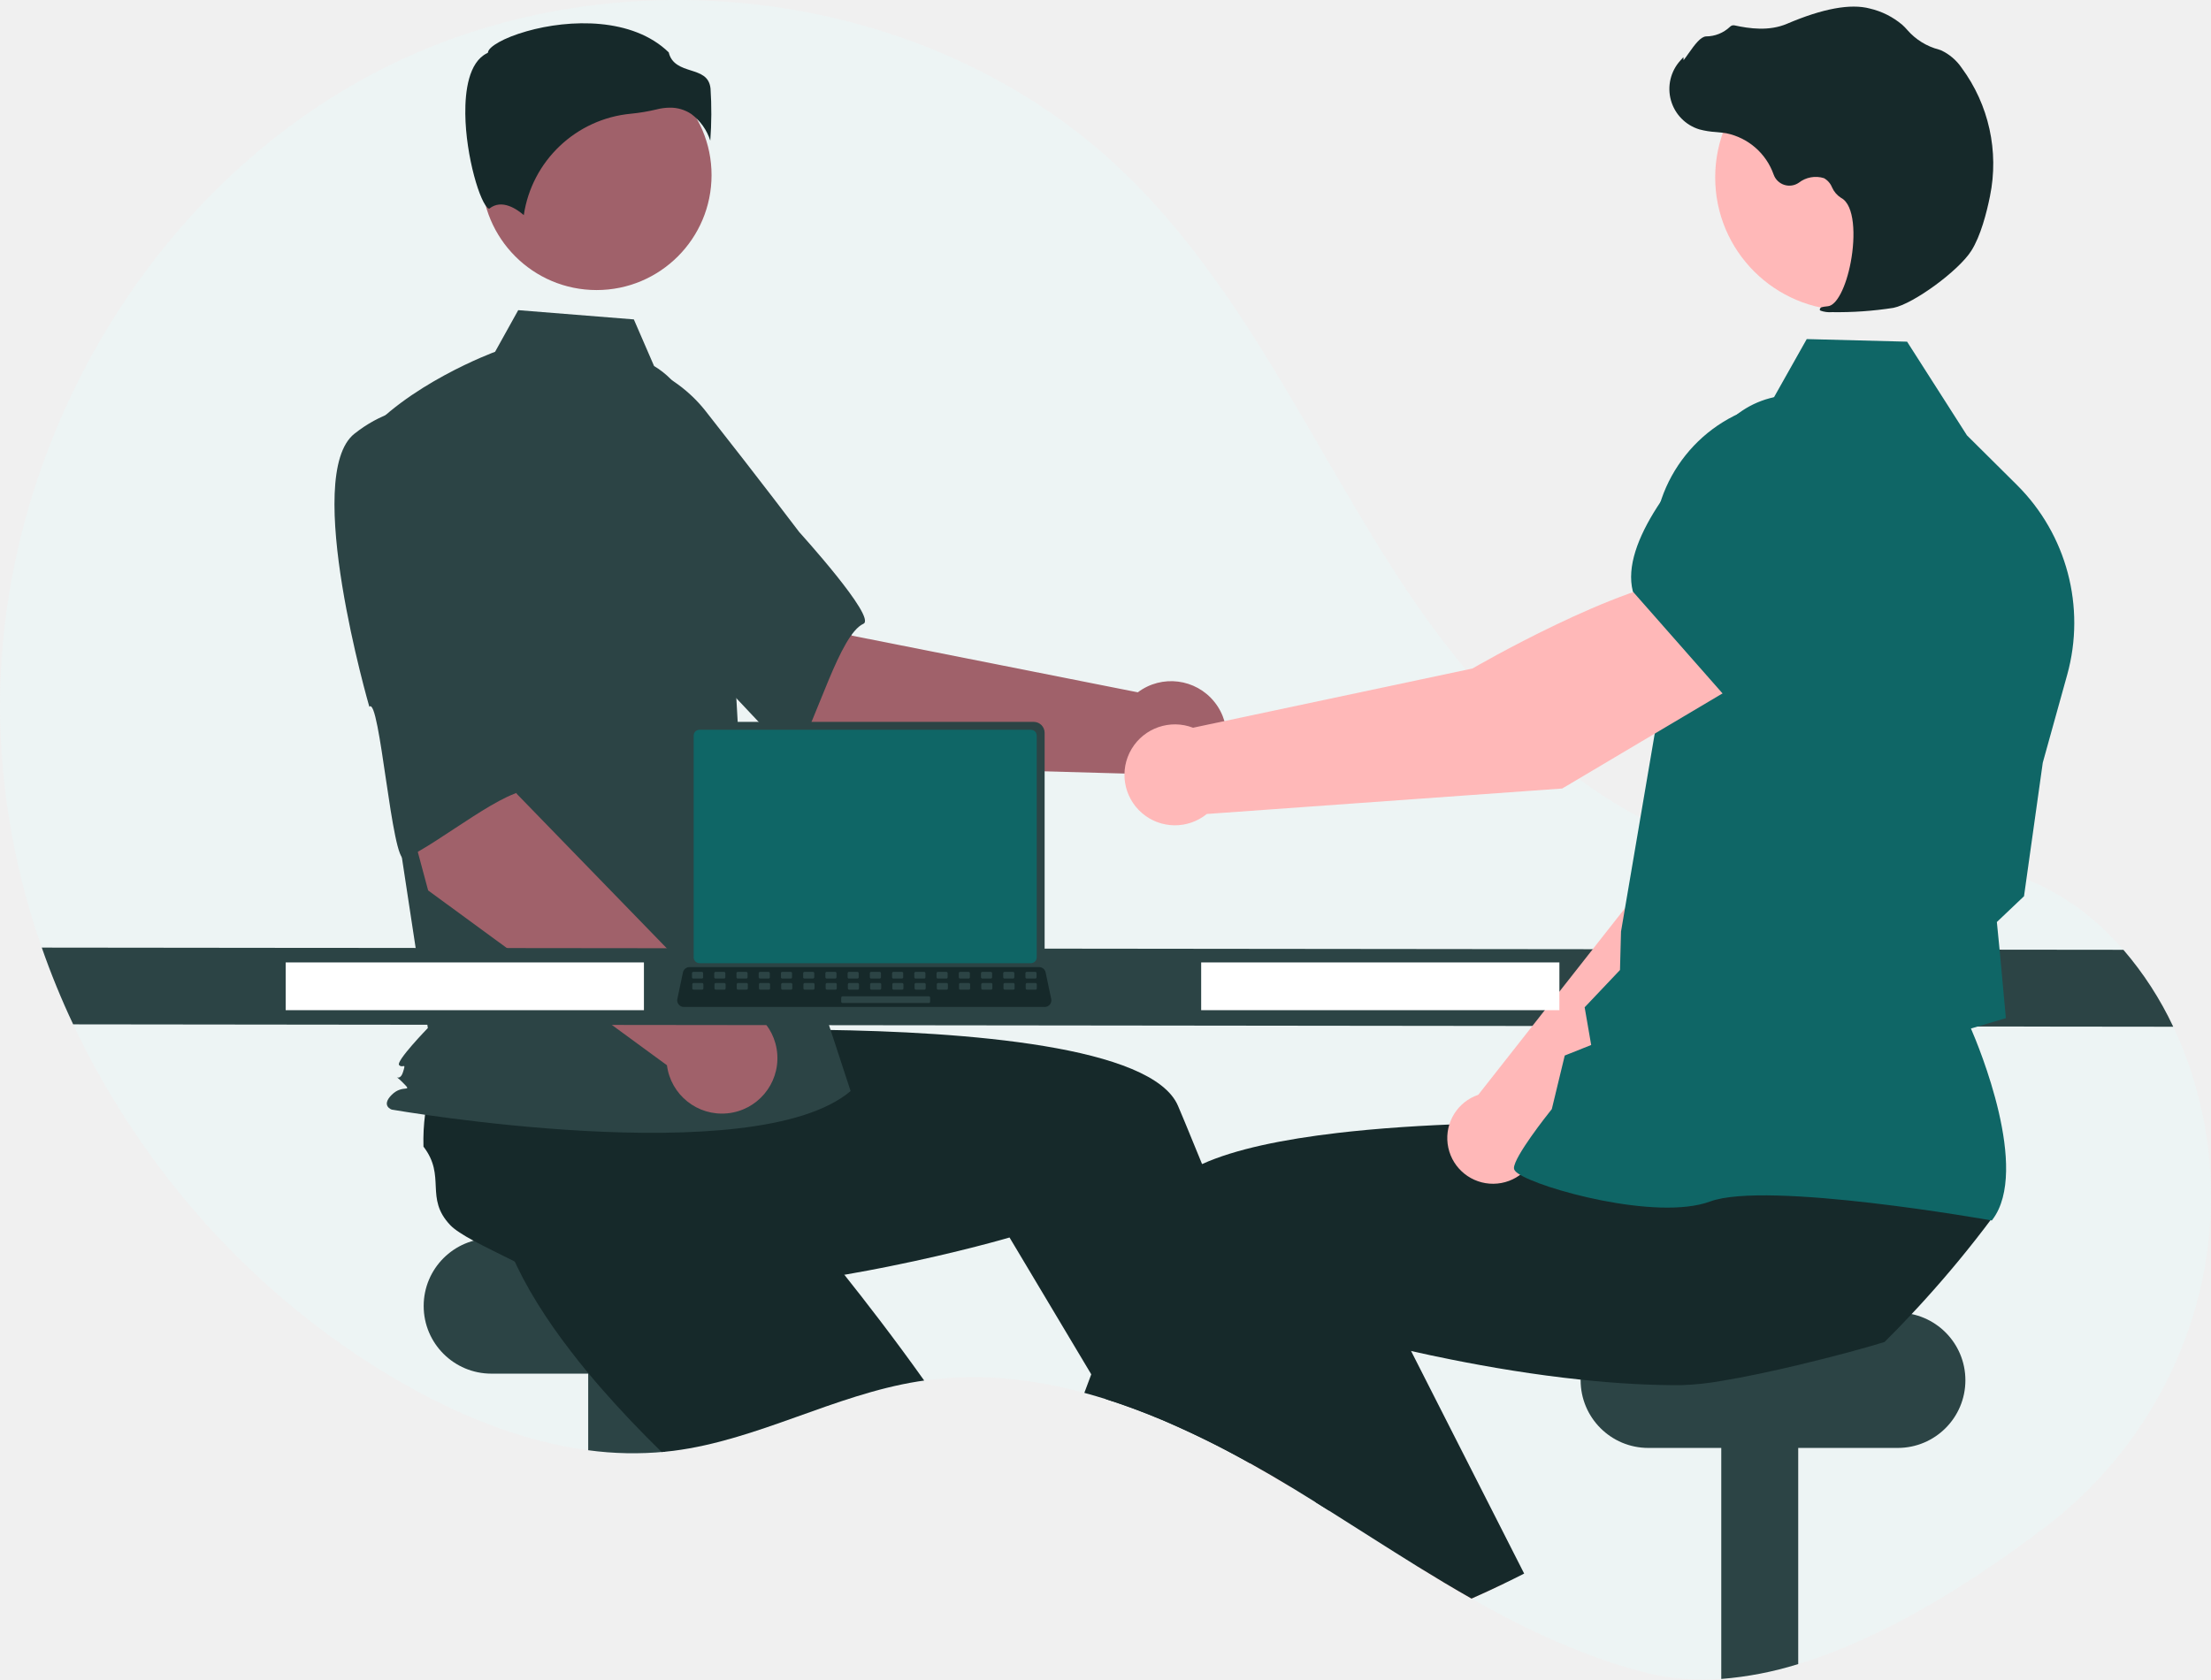
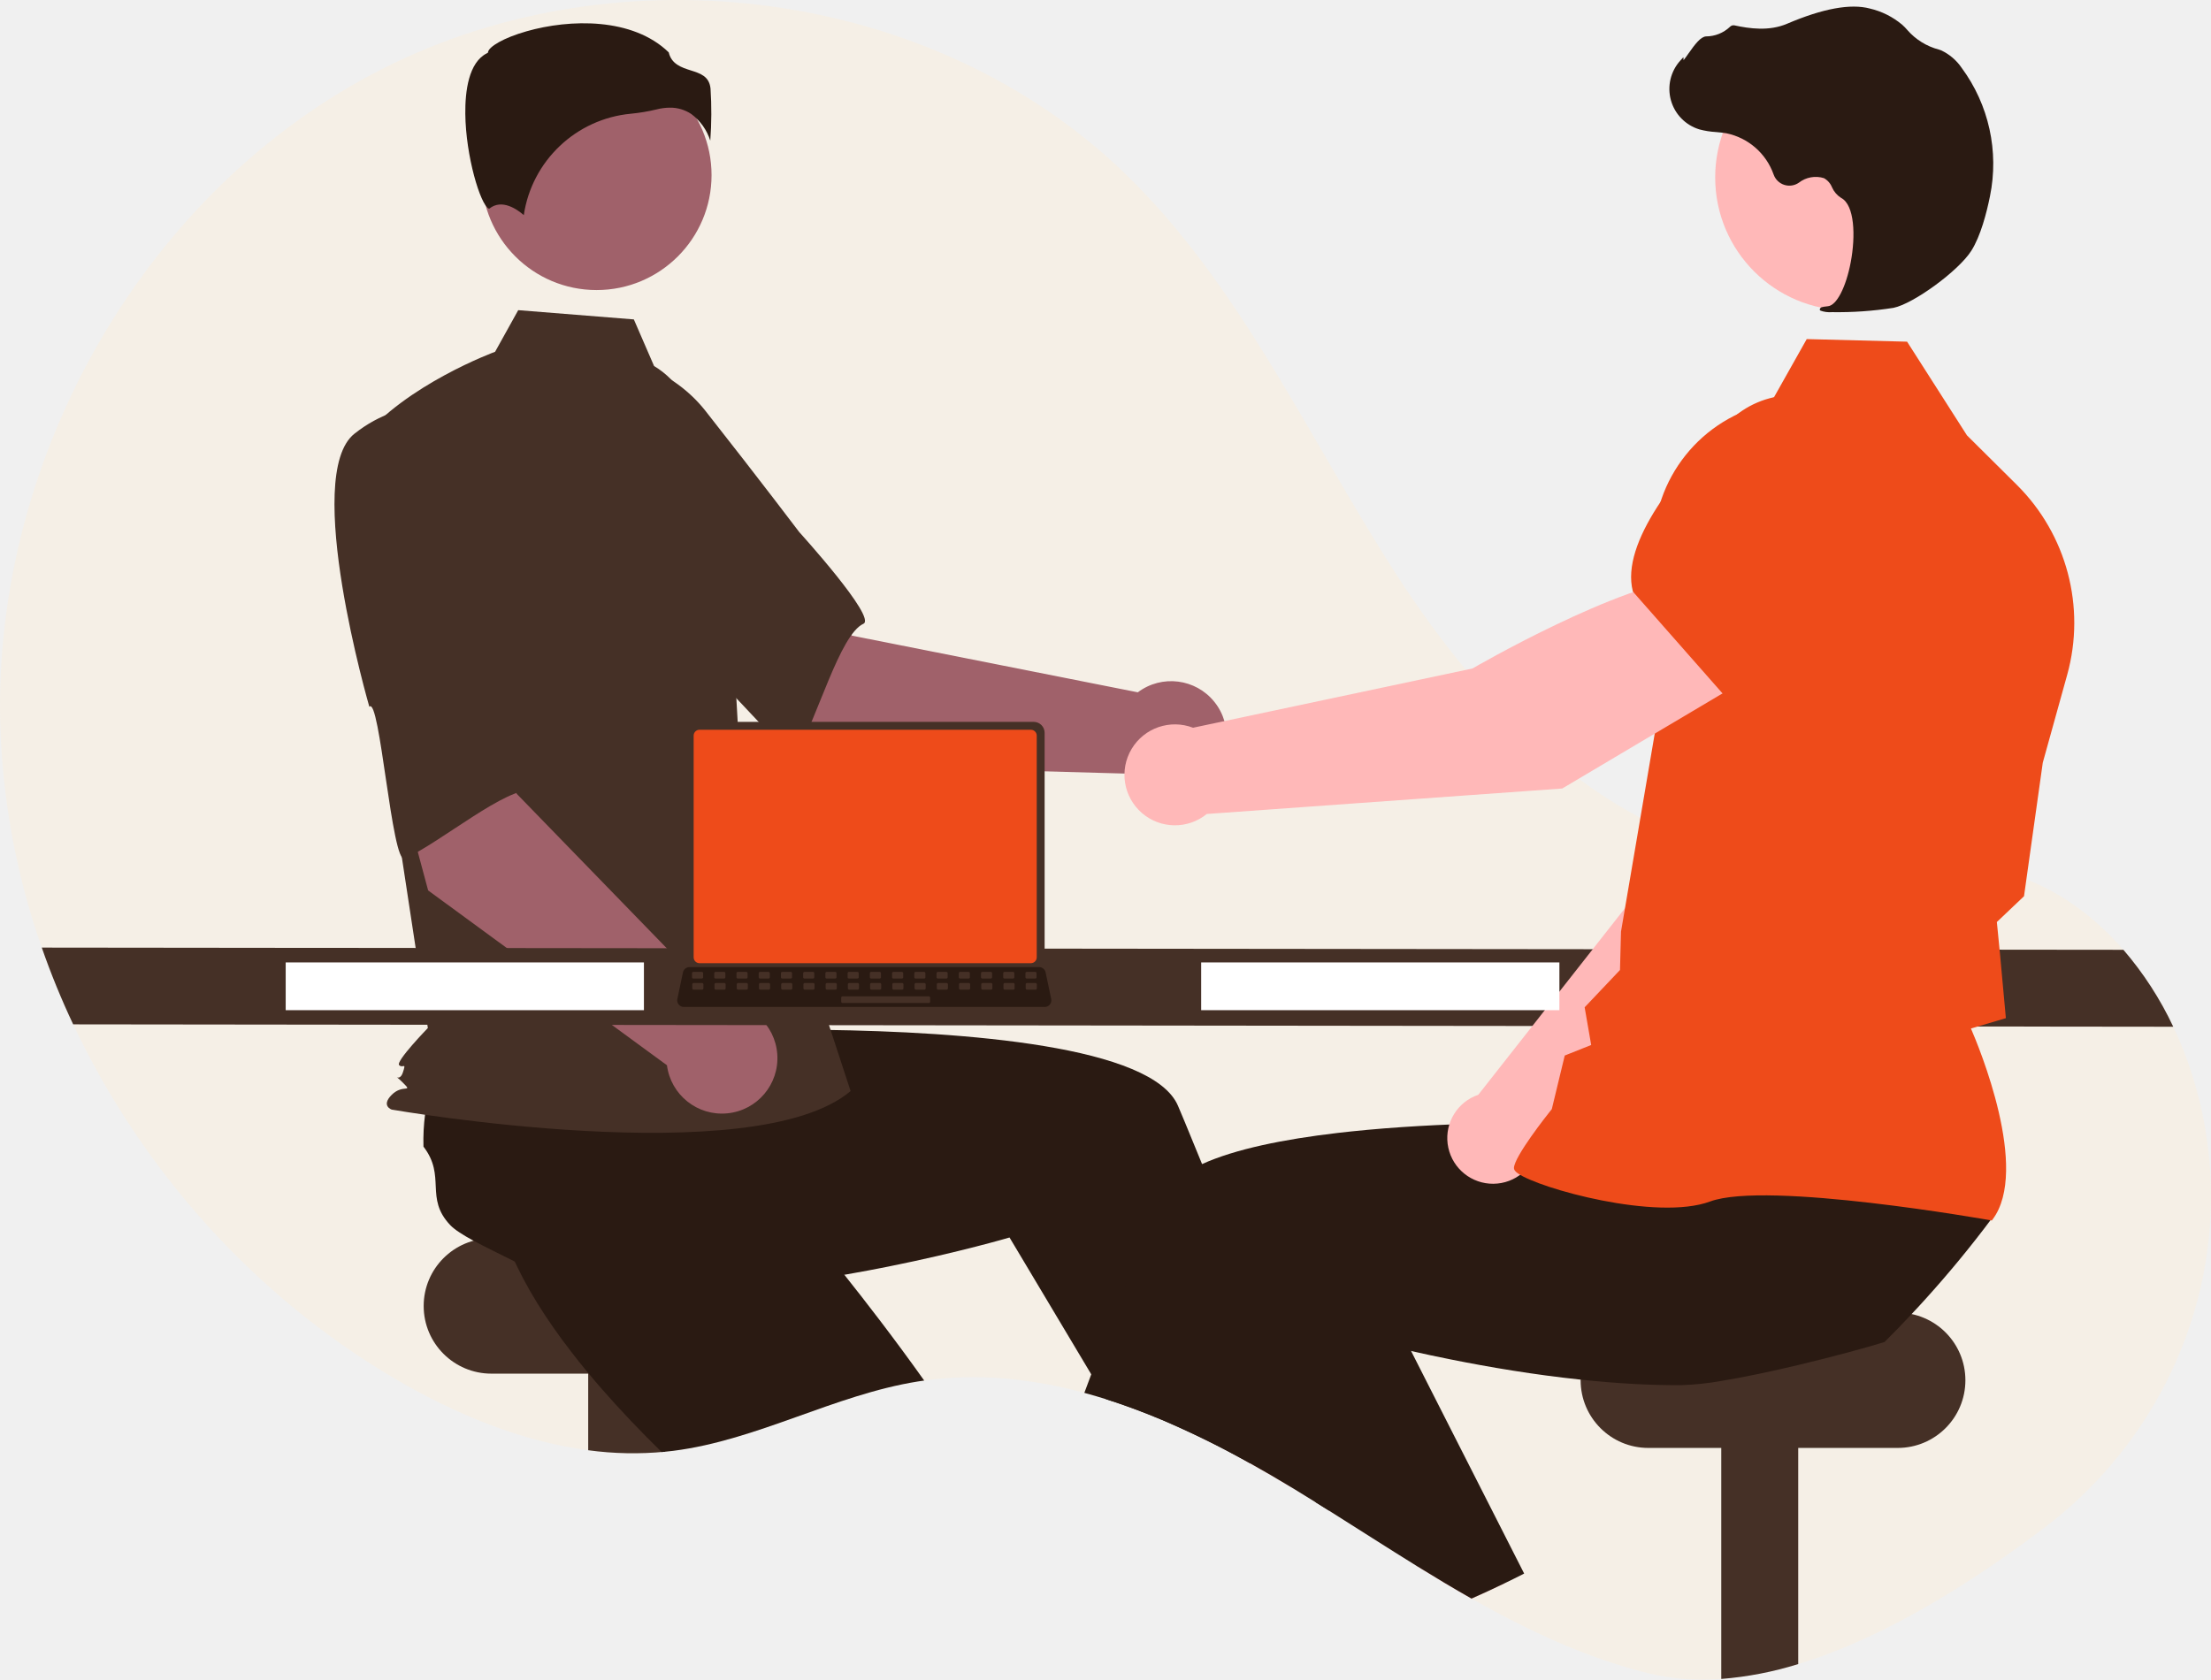
<svg xmlns="http://www.w3.org/2000/svg" id="b88c6bac-a909-4a59-ae90-142f9fc59a3a" data-name="Layer 1" width="833.222" height="633.11" viewBox="0 0 833.222 633.11">
-   <path d="M954.314,708.907c-27.3,20.79-60.56,41.85-93.26,51.78a132.151,132.151,0,0,1-29,5.61,87.682,87.682,0,0,1-27.45-2.13c-23.6-5.87-45.49-16.15-66.67-28.16-6.92-3.93-13.76-8.04-20.56-12.24-11.1-6.86-22.09-13.96-33.11-20.89-1.65-1.05-3.29-2.08-4.94-3.1h-.01q-3.99-2.505-8-4.94c-.47-.29-.94-.57-1.42-.86q-7.575-4.59-15.41-8.97c-.64-.35-1.28-.71-1.92-1.06a337.758,337.758,0,0,0-31.12-15.23c-6.98-2.94-14.05-5.59-21.19-7.85h-.01c-2.73-.86-5.47-1.67-8.22-2.41a172.032,172.032,0,0,0-25.14-4.92,137.461,137.461,0,0,0-35.21.28c-.79.11-1.57.22-2.36.35-31.6,5.06-60.44,22.12-92.18,26.14-1.03.13-2.05.25-3.08.34-.44.04-.88.09-1.32.12a126.185,126.185,0,0,1-27.68-.68c-25.63-3.38-50.59-13.87-73.06-27.09-52.53-30.91-95.13-78.42-121.03-133.44a297.454,297.454,0,0,1-11.83-28.93,278.47,278.47,0,0,1-15.67-84.85c-2.43-100.36,54.6-201.05,144.14-246.44,89.55-45.39,207.35-30.38,279.57,39.35,43.81,42.3,69.16,99.62,102.13,150.83,32.97,51.2,79.83,100.11,140.27,107.57,30.79,3.8,63.01-3.55,92.52,6.01,16.34,5.3,30.28,15.44,41.51,28.36a127.185,127.185,0,0,1,18.78,29,141.927,141.927,0,0,1,8.73,23.54c.41,1.49.79,2.98,1.16,4.47C1026.974,608.507,1003.484,671.447,954.314,708.907Z" transform="translate(-183.3889 -133.445)" fill="#EDF4F4" />
-   <rect x="159.665" y="466.772" width="145" height="51" rx="25.5" fill="#2C4445" />
-   <path d="M434.054,638.217v42.43a125.553,125.553,0,0,1-29-.56v-41.87Z" transform="translate(-183.3889 -133.445)" fill="#2C4445" />
-   <path d="M531.674,653.817c-.79.11-1.57.22-2.36.35-31.6,5.06-60.44,22.12-92.18,26.14-1.03.13-2.05.25-3.08.34-.44.04-.88.09-1.32.12-7.75-7.59-15.5-15.67-22.78-24.04-3.95-4.53-7.77-9.15-11.36-13.83-9.32-12.08-17.22-24.5-22.44-36.7.53-5.85-3.11-19.38-4.85-29.74l-.01-.01c-.74-4.35-1.14-8.13-.77-10.56,2.12-14.02,13.57-12.41,17.09-26.15a77.5,77.5,0,0,1,10.11-7.11c.59-.35,1.19-.7,1.81-1.05l38.2-26.4,14.6,14.32,22.22,21.8,24.08,23.61-20.44,20.65s17.08,19.69,37.05,45.94C520.604,638.547,526.174,646.077,531.674,653.817Z" transform="translate(-183.3889 -133.445)" fill="#16292A" />
-   <path d="M861.054,638.217v122.47a132.151,132.151,0,0,1-29,5.61v-128.08Z" transform="translate(-183.3889 -133.445)" fill="#2C4445" />
-   <rect x="595.665" y="494.772" width="145" height="51" rx="25.5" fill="#2C4445" />
+   <path d="M954.314,708.907c-27.3,20.79-60.56,41.85-93.26,51.78a132.151,132.151,0,0,1-29,5.61,87.682,87.682,0,0,1-27.45-2.13c-23.6-5.87-45.49-16.15-66.67-28.16-6.92-3.93-13.76-8.04-20.56-12.24-11.1-6.86-22.09-13.96-33.11-20.89-1.65-1.05-3.29-2.08-4.94-3.1h-.01q-3.99-2.505-8-4.94c-.47-.29-.94-.57-1.42-.86q-7.575-4.59-15.41-8.97c-.64-.35-1.28-.71-1.92-1.06a337.758,337.758,0,0,0-31.12-15.23c-6.98-2.94-14.05-5.59-21.19-7.85h-.01c-2.73-.86-5.47-1.67-8.22-2.41a172.032,172.032,0,0,0-25.14-4.92,137.461,137.461,0,0,0-35.21.28c-.79.11-1.57.22-2.36.35-31.6,5.06-60.44,22.12-92.18,26.14-1.03.13-2.05.25-3.08.34-.44.04-.88.09-1.32.12a126.185,126.185,0,0,1-27.68-.68c-25.63-3.38-50.59-13.87-73.06-27.09-52.53-30.91-95.13-78.42-121.03-133.44a297.454,297.454,0,0,1-11.83-28.93,278.47,278.47,0,0,1-15.67-84.85c-2.43-100.36,54.6-201.05,144.14-246.44,89.55-45.39,207.35-30.38,279.57,39.35,43.81,42.3,69.16,99.62,102.13,150.83,32.97,51.2,79.83,100.11,140.27,107.57,30.79,3.8,63.01-3.55,92.52,6.01,16.34,5.3,30.28,15.44,41.51,28.36a127.185,127.185,0,0,1,18.78,29,141.927,141.927,0,0,1,8.73,23.54c.41,1.49.79,2.98,1.16,4.47C1026.974,608.507,1003.484,671.447,954.314,708.907Z" transform="translate(-183.3889 -133.445)" fill="#F5EFE6" />
+   <rect x="159.665" y="466.772" width="145" height="51" rx="25.5" fill="#453026" />
+   <path d="M434.054,638.217v42.43a125.553,125.553,0,0,1-29-.56v-41.87Z" transform="translate(-183.3889 -133.445)" fill="#453026" />
+   <path d="M531.674,653.817c-.79.11-1.57.22-2.36.35-31.6,5.06-60.44,22.12-92.18,26.14-1.03.13-2.05.25-3.08.34-.44.04-.88.09-1.32.12-7.75-7.59-15.5-15.67-22.78-24.04-3.95-4.53-7.77-9.15-11.36-13.83-9.32-12.08-17.22-24.5-22.44-36.7.53-5.85-3.11-19.38-4.85-29.74l-.01-.01c-.74-4.35-1.14-8.13-.77-10.56,2.12-14.02,13.57-12.41,17.09-26.15a77.5,77.5,0,0,1,10.11-7.11c.59-.35,1.19-.7,1.81-1.05l38.2-26.4,14.6,14.32,22.22,21.8,24.08,23.61-20.44,20.65s17.08,19.69,37.05,45.94C520.604,638.547,526.174,646.077,531.674,653.817Z" transform="translate(-183.3889 -133.445)" fill="#2A1A12" />
+   <path d="M861.054,638.217v122.47a132.151,132.151,0,0,1-29,5.61v-128.08Z" transform="translate(-183.3889 -133.445)" fill="#453026" />
+   <rect x="595.665" y="494.772" width="145" height="51" rx="25.5" fill="#453026" />
  <path d="M669.894,693.977q-7.575-4.59-15.41-8.97c-.64-.35-1.28-.71-1.92-1.06l3.44-1.47,9.28-3.99.09-.04.1.34Z" transform="translate(-183.3889 -133.445)" fill="#ffb6b6" />
-   <path d="M684.264,702.877c-1.65-1.05-3.29-2.08-4.94-3.1h-.01q-3.99-2.505-8-4.94c-.47-.29-.94-.57-1.42-.86q-7.575-4.59-15.41-8.97c-.64-.35-1.28-.71-1.92-1.06a337.758,337.758,0,0,0-31.12-15.23c-6.98-2.94-14.05-5.59-21.19-7.85h-.01l-5.61-9.39-25.25-42.29-5.55-9.29s-18.93,5.6-45.72,10.97c-9.75,1.96-20.53,3.88-31.84,5.5-12.09,1.72-24.77,3.09-37.37,3.75-6.01.32-12,.48-17.9.43-15.25-.1-29.9-1.53-42.73-4.93-4.28-4.02-17.18-9.49-26.42-14.5h-.01c-3.88-2.1-7.1-4.11-8.79-5.9-9.74-10.3-1.42-18.33-10.08-29.57a78.018,78.018,0,0,1,.63-12.34c.09-.68.18-1.37.29-2.07l2.73-46.36,20.28-2.68,30.86-4.08,33.43-4.42,3.68,28.82s26.03-1.32,59.01-.88c52.97.72,123.85,6,133.45,28.66.9,2.13,1.8,4.28,2.7,6.43q3.21,7.71,6.36,15.5c7.61,18.8,14.87,37.78,21.5,55.72,4.12,11.16,8,21.92,11.57,31.99,2.87,8.1,5.53,15.76,7.96,22.81,2.22,6.44,4.23,12.37,6.02,17.69C683.724,701.267,683.994,702.087,684.264,702.877Z" transform="translate(-183.3889 -133.445)" fill="#16292A" />
+   <path d="M684.264,702.877c-1.65-1.05-3.29-2.08-4.94-3.1h-.01q-3.99-2.505-8-4.94c-.47-.29-.94-.57-1.42-.86q-7.575-4.59-15.41-8.97c-.64-.35-1.28-.71-1.92-1.06a337.758,337.758,0,0,0-31.12-15.23c-6.98-2.94-14.05-5.59-21.19-7.85h-.01l-5.61-9.39-25.25-42.29-5.55-9.29s-18.93,5.6-45.72,10.97c-9.75,1.96-20.53,3.88-31.84,5.5-12.09,1.72-24.77,3.09-37.37,3.75-6.01.32-12,.48-17.9.43-15.25-.1-29.9-1.53-42.73-4.93-4.28-4.02-17.18-9.49-26.42-14.5h-.01c-3.88-2.1-7.1-4.11-8.79-5.9-9.74-10.3-1.42-18.33-10.08-29.57a78.018,78.018,0,0,1,.63-12.34c.09-.68.18-1.37.29-2.07l2.73-46.36,20.28-2.68,30.86-4.08,33.43-4.42,3.68,28.82s26.03-1.32,59.01-.88c52.97.72,123.85,6,133.45,28.66.9,2.13,1.8,4.28,2.7,6.43q3.21,7.71,6.36,15.5c7.61,18.8,14.87,37.78,21.5,55.72,4.12,11.16,8,21.92,11.57,31.99,2.87,8.1,5.53,15.76,7.96,22.81,2.22,6.44,4.23,12.37,6.02,17.69C683.724,701.267,683.994,702.087,684.264,702.877Z" transform="translate(-183.3889 -133.445)" fill="#2A1A12" />
  <path d="M497.708,421.99l-64.055-54.401,41.675-42.177,29.075,47.623,107.774,21.367a20.9,20.9,0,1,1-2.97,30.678Z" transform="translate(-183.3889 -133.445)" fill="#a0616a" />
-   <path d="M377.042,296.092c-7.403,24.083,63.1,81.52,63.1,81.52.783-5.782,40.756,44.073,43.475,39.558,7.729-12.832,16.234-44.552,25.157-48.606,5.103-2.318-24.171-34.543-24.171-34.543s-14.933-19.756-34.649-44.794a53.412,53.412,0,0,0-47.084-20.961S384.445,272.009,377.042,296.092Z" transform="translate(-183.3889 -133.445)" fill="#2C4445" />
+   <path d="M377.042,296.092c-7.403,24.083,63.1,81.52,63.1,81.52.783-5.782,40.756,44.073,43.475,39.558,7.729-12.832,16.234-44.552,25.157-48.606,5.103-2.318-24.171-34.543-24.171-34.543s-14.933-19.756-34.649-44.794a53.412,53.412,0,0,0-47.084-20.961S384.445,272.009,377.042,296.092Z" transform="translate(-183.3889 -133.445)" fill="#453026" />
  <circle cx="224.825" cy="66.009" r="43.324" fill="#a0616a" />
-   <path d="M429.876,271.412c9.334,5.549,14.917,15.744,18.122,26.119a247.516,247.516,0,0,1,10.636,59.137l3.385,60.089,41.926,127.947c-36.336,30.746-172.919,6.988-172.919,6.988s-4.193-1.397,0-5.59,8.274-.478,4.082-4.671-1.302.478.095-3.715,0-1.397-1.398-2.795,10.819-13.976,10.819-13.976L333.445,447.503,319.47,299.363c16.771-20.963,50.498-33.321,50.498-33.321l8.715-15.687,43.574,3.486Z" transform="translate(-183.3889 -133.445)" fill="#2C4445" />
-   <path d="M443.928,176.437a20.078,20.078,0,0,1,7.133,10.02,141.018,141.018,0,0,0,.093-19.659c-.511-4.601-3.75-5.636-7.5-6.835-3.387-1.083-7.218-2.307-8.248-6.774-13.619-13.248-37.326-12.58-53.55-7.959-8.928,2.543-14.065,5.81-14.524,7.724l-.095.394-.363.181c-6.882,3.441-8.221,14.306-8.133,22.815.168,16.031,5.703,34.239,8.821,35.718.165.078.207.048.278-.012h0c4.695-3.752,10.424.285,12.941,2.48a45.059,45.059,0,0,1,40.346-38.219,70.703,70.703,0,0,0,9.724-1.631,20.472,20.472,0,0,1,4.968-.652A14.137,14.137,0,0,1,443.928,176.437Z" transform="translate(-183.3889 -133.445)" fill="#16292A" />
-   <path d="M389.338,487.262,376.085,480.475a3.632,3.632,0,0,1,3.276-6.397l13.253,6.787a3.632,3.632,0,0,1-3.276,6.397Z" transform="translate(-183.3889 -133.445)" fill="#0F6666" />
+   <path d="M429.876,271.412c9.334,5.549,14.917,15.744,18.122,26.119a247.516,247.516,0,0,1,10.636,59.137l3.385,60.089,41.926,127.947c-36.336,30.746-172.919,6.988-172.919,6.988s-4.193-1.397,0-5.59,8.274-.478,4.082-4.671-1.302.478.095-3.715,0-1.397-1.398-2.795,10.819-13.976,10.819-13.976L333.445,447.503,319.47,299.363c16.771-20.963,50.498-33.321,50.498-33.321l8.715-15.687,43.574,3.486Z" transform="translate(-183.3889 -133.445)" fill="#453026" />
+   <path d="M443.928,176.437a20.078,20.078,0,0,1,7.133,10.02,141.018,141.018,0,0,0,.093-19.659c-.511-4.601-3.75-5.636-7.5-6.835-3.387-1.083-7.218-2.307-8.248-6.774-13.619-13.248-37.326-12.58-53.55-7.959-8.928,2.543-14.065,5.81-14.524,7.724l-.095.394-.363.181c-6.882,3.441-8.221,14.306-8.133,22.815.168,16.031,5.703,34.239,8.821,35.718.165.078.207.048.278-.012h0c4.695-3.752,10.424.285,12.941,2.48a45.059,45.059,0,0,1,40.346-38.219,70.703,70.703,0,0,0,9.724-1.631,20.472,20.472,0,0,1,4.968-.652A14.137,14.137,0,0,1,443.928,176.437Z" transform="translate(-183.3889 -133.445)" fill="#2A1A12" />
+   <path d="M389.338,487.262,376.085,480.475a3.632,3.632,0,0,1,3.276-6.397l13.253,6.787a3.632,3.632,0,0,1-3.276,6.397Z" transform="translate(-183.3889 -133.445)" fill="#EE4B1A" />
  <path d="M344.735,469.078l-21.801-81.162,58.259-11.028-3.133,55.709,76.547,78.818A20.9,20.9,0,1,1,434.732,534.973Z" transform="translate(-183.3889 -133.445)" fill="#a0616a" />
-   <path d="M316.972,296.916c-19.775,15.612,5.606,102.935,5.606,102.935,3.93-4.313,8.496,59.425,13.299,57.255,13.651-6.168,38.673-27.438,48.319-25.704,5.516.992-.263-42.159-.263-42.159s-1.063-24.742-3.061-56.548a53.412,53.412,0,0,0-26.836-44.001S336.747,281.305,316.972,296.916Z" transform="translate(-183.3889 -133.445)" fill="#2C4445" />
-   <path d="M1002.384,520.457l-791.42-.9a297.454,297.454,0,0,1-11.83-28.93l784.47.83A127.185,127.185,0,0,1,1002.384,520.457Z" transform="translate(-183.3889 -133.445)" fill="#2C4445" />
+   <path d="M316.972,296.916c-19.775,15.612,5.606,102.935,5.606,102.935,3.93-4.313,8.496,59.425,13.299,57.255,13.651-6.168,38.673-27.438,48.319-25.704,5.516.992-.263-42.159-.263-42.159s-1.063-24.742-3.061-56.548a53.412,53.412,0,0,0-26.836-44.001S336.747,281.305,316.972,296.916Z" transform="translate(-183.3889 -133.445)" fill="#453026" />
+   <path d="M1002.384,520.457l-791.42-.9a297.454,297.454,0,0,1-11.83-28.93l784.47.83A127.185,127.185,0,0,1,1002.384,520.457Z" transform="translate(-183.3889 -133.445)" fill="#453026" />
  <path d="M750.314,730.277q-6.135,2.97-12.38,5.73c-6.92-3.93-13.76-8.04-20.56-12.24l25.22-11.08Z" transform="translate(-183.3889 -133.445)" fill="#ffb6b6" />
-   <path d="M934.194,592.477q-6.15,8.25-12.69,16.17-6.03,7.305-12.38,14.33c-1.75,1.94-3.52,3.87-5.33,5.78q-4.995,5.355-10.21,10.53c-6.26,1.97-18.94,5.44-32.53,8.68-9.89,2.35-20.26,4.58-29,6a104.486,104.486,0,0,1-14.81,1.58c-5.9.05-11.89-.11-17.9-.43-6.78-.36-13.57-.92-20.28-1.64-17.45-1.83-34.35-4.68-48.93-7.61-5.34-1.06-10.36-2.14-14.98-3.19-8.75-1.97-16.07-3.81-21.37-5.21-5.97-1.56-9.37-2.57-9.37-2.57l-14.95,25.04-7.76,12.99-5.7,9.55-1.52,2.53c-.64-.35-1.28-.71-1.92-1.06a337.758,337.758,0,0,0-31.12-15.23c-6.98-2.94-14.05-5.59-21.19-7.85h-.01c-2.73-.86-5.47-1.67-8.22-2.41q1.29-3.465,2.61-6.98,2.46-6.555,5.02-13.23c3.69-9.64,7.51-19.42,11.44-29.15,3.22-7.99,6.5-15.95,9.82-23.8,1.53-3.62,4.64-6.8,8.99-9.59a52.323,52.323,0,0,1,6.49-3.48c12.45-5.67,30.79-9.36,51-11.73,1.67-.19,3.35-.38,5.04-.56,16.73-1.76,34.48-2.67,51.08-3.09,8.31-.21,16.33-.29,23.79-.3q3.615,0,7.03.02h.01c6.15.03,11.81.12,16.79.22.97.02,1.91.05,2.83.07h.01c.62.01,1.23.03,1.83.04,10.89.28,17.57.62,17.57.62l2.59-20.32.53-4.1.5-3.9v-.01l.06-.49.41-.01,7.2-.14,60.52-1.18,33.06-.65-5.24,22.46-8.65,37.06C905.234,592.097,934.494,587.507,934.194,592.477Z" transform="translate(-183.3889 -133.445)" fill="#16292A" />
-   <path d="M757.774,726.577c-2.47,1.26-4.96,2.5-7.46,3.7q-6.135,2.97-12.38,5.73c-6.92-3.93-13.76-8.04-20.56-12.24-11.1-6.86-22.09-13.96-33.11-20.89-1.65-1.05-3.29-2.08-4.94-3.1h-.01c-4.54-6.74-9.17-13.76-13.84-20.99-.07-.1-.13-.2-.19-.3q-1.8-2.76-3.58-5.56c-7.47-11.7-14.98-23.9-22.27-36.36l18.46-8.62,34.32-16.02,5.92-2.76,17.02,33.51,15.18,29.89,3.38,6.65Z" transform="translate(-183.3889 -133.445)" fill="#16292A" />
+   <path d="M934.194,592.477q-6.15,8.25-12.69,16.17-6.03,7.305-12.38,14.33c-1.75,1.94-3.52,3.87-5.33,5.78q-4.995,5.355-10.21,10.53c-6.26,1.97-18.94,5.44-32.53,8.68-9.89,2.35-20.26,4.58-29,6a104.486,104.486,0,0,1-14.81,1.58c-5.9.05-11.89-.11-17.9-.43-6.78-.36-13.57-.92-20.28-1.64-17.45-1.83-34.35-4.68-48.93-7.61-5.34-1.06-10.36-2.14-14.98-3.19-8.75-1.97-16.07-3.81-21.37-5.21-5.97-1.56-9.37-2.57-9.37-2.57l-14.95,25.04-7.76,12.99-5.7,9.55-1.52,2.53c-.64-.35-1.28-.71-1.92-1.06a337.758,337.758,0,0,0-31.12-15.23c-6.98-2.94-14.05-5.59-21.19-7.85h-.01c-2.73-.86-5.47-1.67-8.22-2.41q1.29-3.465,2.61-6.98,2.46-6.555,5.02-13.23c3.69-9.64,7.51-19.42,11.44-29.15,3.22-7.99,6.5-15.95,9.82-23.8,1.53-3.62,4.64-6.8,8.99-9.59a52.323,52.323,0,0,1,6.49-3.48c12.45-5.67,30.79-9.36,51-11.73,1.67-.19,3.35-.38,5.04-.56,16.73-1.76,34.48-2.67,51.08-3.09,8.31-.21,16.33-.29,23.79-.3q3.615,0,7.03.02h.01c6.15.03,11.81.12,16.79.22.97.02,1.91.05,2.83.07h.01c.62.01,1.23.03,1.83.04,10.89.28,17.57.62,17.57.62l2.59-20.32.53-4.1.5-3.9v-.01l.06-.49.41-.01,7.2-.14,60.52-1.18,33.06-.65-5.24,22.46-8.65,37.06C905.234,592.097,934.494,587.507,934.194,592.477Z" transform="translate(-183.3889 -133.445)" fill="#2A1A12" />
+   <path d="M757.774,726.577c-2.47,1.26-4.96,2.5-7.46,3.7q-6.135,2.97-12.38,5.73c-6.92-3.93-13.76-8.04-20.56-12.24-11.1-6.86-22.09-13.96-33.11-20.89-1.65-1.05-3.29-2.08-4.94-3.1h-.01c-4.54-6.74-9.17-13.76-13.84-20.99-.07-.1-.13-.2-.19-.3q-1.8-2.76-3.58-5.56c-7.47-11.7-14.98-23.9-22.27-36.36l18.46-8.62,34.32-16.02,5.92-2.76,17.02,33.51,15.18,29.89,3.38,6.65Z" transform="translate(-183.3889 -133.445)" fill="#2A1A12" />
  <path d="M762.946,565.695l87.501-84.384,24.252-68.67L838.926,397.086c-18.375,17.601-38.237,72.424-38.237,72.424L740.477,546.115c-.469.161-.937.331-1.399.535a17.231,17.231,0,1,0,23.869,19.045Z" transform="translate(-183.3889 -133.445)" fill="#ffb8b8" />
-   <path d="M828.86,404.753l45.375,14.405.171-.028c16.889-2.829,30.903-30.412,39.684-53.054a31.596,31.596,0,0,0-16.087-40.025h0a31.666,31.666,0,0,0-33.165,4.184l-23.301,19.039Z" transform="translate(-183.3889 -133.445)" fill="#0F6666" />
-   <path d="M934.012,593.49l.265-.352c14.157-18.776-5.206-65.273-8.133-72.017l13.164-3.899-2.294-25.064-1.105-11.176L946.143,471.262l.034-.248,7.039-50.092,9.21-33.154A73.285,73.285,0,0,0,943.465,316.233L924.638,297.54l-22.556-35.306-37.819-.976-13.6,24.159a55.141,55.141,0,0,0-44.103,55.179l1.28,64.316L794.269,484.598l-.381,14.475-13.319,14.055,2.462,14.21-9.963,3.969-4.875,20.191c-1.862,2.33-14.156,17.87-14.268,22.202-.017.65.447,1.292,1.459,2.016,7.958,5.694,52.437,18.031,72.456,10.614,21.323-7.894,104.895,6.932,105.737,7.083Z" transform="translate(-183.3889 -133.445)" fill="#0F6666" />
+   <path d="M828.86,404.753l45.375,14.405.171-.028c16.889-2.829,30.903-30.412,39.684-53.054a31.596,31.596,0,0,0-16.087-40.025h0a31.666,31.666,0,0,0-33.165,4.184l-23.301,19.039Z" transform="translate(-183.3889 -133.445)" fill="#EE4B1A" />
+   <path d="M934.012,593.49l.265-.352c14.157-18.776-5.206-65.273-8.133-72.017l13.164-3.899-2.294-25.064-1.105-11.176L946.143,471.262l.034-.248,7.039-50.092,9.21-33.154A73.285,73.285,0,0,0,943.465,316.233L924.638,297.54l-22.556-35.306-37.819-.976-13.6,24.159a55.141,55.141,0,0,0-44.103,55.179l1.28,64.316L794.269,484.598l-.381,14.475-13.319,14.055,2.462,14.21-9.963,3.969-4.875,20.191c-1.862,2.33-14.156,17.87-14.268,22.202-.017.65.447,1.292,1.459,2.016,7.958,5.694,52.437,18.031,72.456,10.614,21.323-7.894,104.895,6.932,105.737,7.083Z" transform="translate(-183.3889 -133.445)" fill="#EE4B1A" />
  <circle cx="696.48" cy="66.885" r="50.104" fill="#ffb8b8" />
-   <path d="M873.756,251.104a136.267,136.267,0,0,0,23.181-1.62c7.599-1.545,24.599-14.003,29.339-21.5h0c3.521-5.57,5.772-14.268,7.042-20.583a60.914,60.914,0,0,0-10.654-48.358,19.245,19.245,0,0,0-7.773-6.634c-.278-.109-.565-.205-.855-.288a23.745,23.745,0,0,1-11.812-7.309,19.586,19.586,0,0,0-1.964-2.021,29.248,29.248,0,0,0-12.203-6.127c-7.254-1.941-17.752-.014-31.202,5.733-6.757,2.888-14.147,1.843-19.832.609a1.86,1.86,0,0,0-1.751.6,13.132,13.132,0,0,1-8.925,3.558c-2.032.089-4.164,2.903-6.741,6.572-.585.833-1.267,1.805-1.759,2.396l-.066-1.136-1.149,1.267a15.935,15.935,0,0,0,7.194,25.961,31.076,31.076,0,0,0,6.25.996c1.279.115,2.602.234,3.87.454a24.025,24.025,0,0,1,17.853,15.59,6.283,6.283,0,0,0,9.483,3.05,10.381,10.381,0,0,1,9.459-1.722,6.891,6.891,0,0,1,3.046,3.455,8.98,8.98,0,0,0,3.408,3.976c5.15,2.655,5.505,14.417,3.655,24.222-1.783,9.451-5.307,16.288-8.57,16.626-2.512.26-2.799.438-2.981.883l-.162.398.282.372A10.261,10.261,0,0,0,873.756,251.104Z" transform="translate(-183.3889 -133.445)" fill="#16292A" />
+   <path d="M873.756,251.104a136.267,136.267,0,0,0,23.181-1.62c7.599-1.545,24.599-14.003,29.339-21.5h0c3.521-5.57,5.772-14.268,7.042-20.583a60.914,60.914,0,0,0-10.654-48.358,19.245,19.245,0,0,0-7.773-6.634c-.278-.109-.565-.205-.855-.288a23.745,23.745,0,0,1-11.812-7.309,19.586,19.586,0,0,0-1.964-2.021,29.248,29.248,0,0,0-12.203-6.127c-7.254-1.941-17.752-.014-31.202,5.733-6.757,2.888-14.147,1.843-19.832.609a1.86,1.86,0,0,0-1.751.6,13.132,13.132,0,0,1-8.925,3.558c-2.032.089-4.164,2.903-6.741,6.572-.585.833-1.267,1.805-1.759,2.396l-.066-1.136-1.149,1.267a15.935,15.935,0,0,0,7.194,25.961,31.076,31.076,0,0,0,6.25.996c1.279.115,2.602.234,3.87.454a24.025,24.025,0,0,1,17.853,15.59,6.283,6.283,0,0,0,9.483,3.05,10.381,10.381,0,0,1,9.459-1.722,6.891,6.891,0,0,1,3.046,3.455,8.98,8.98,0,0,0,3.408,3.976c5.15,2.655,5.505,14.417,3.655,24.222-1.783,9.451-5.307,16.288-8.57,16.626-2.512.26-2.799.438-2.981.883l-.162.398.282.372A10.261,10.261,0,0,0,873.756,251.104Z" transform="translate(-183.3889 -133.445)" fill="#2A1A12" />
  <path d="M841.302,389.605l-19.319-38.516c-28.041,1.915-83.695,34.337-83.695,34.337L632.99,407.752a19.023,19.023,0,1,0,5.186,32.508L772.123,430.659Z" transform="translate(-183.3889 -133.445)" fill="#ffb8b8" />
-   <path d="M833.51,395.929l50.454-37.495,8.887-32.027a34.982,34.982,0,0,0-10.521-35.394h0a34.899,34.899,0,0,0-47.624,1.537c-18.987,18.951-40.642,45.39-35.99,63.723l.047.186Z" transform="translate(-183.3889 -133.445)" fill="#0F6666" />
+   <path d="M833.51,395.929l50.454-37.495,8.887-32.027a34.982,34.982,0,0,0-10.521-35.394h0a34.899,34.899,0,0,0-47.624,1.537c-18.987,18.951-40.642,45.39-35.99,63.723l.047.186Z" transform="translate(-183.3889 -133.445)" fill="#EE4B1A" />
  <rect x="452.665" y="362.772" width="135" height="18" fill="#FFFFFF" />
  <rect x="107.665" y="362.772" width="135" height="18" fill="#FFFFFF" />
-   <path d="M441.818,409.655v85.704a4.122,4.122,0,0,0,4.119,4.119H572.941a4.122,4.122,0,0,0,4.119-4.119v-85.704a4.124,4.124,0,0,0-4.119-4.115H445.937A4.124,4.124,0,0,0,441.818,409.655Z" transform="translate(-183.3889 -133.445)" fill="#2C4445" />
-   <path d="M444.797,410.722v83.58a2.205,2.205,0,0,0,2.201,2.201H571.884a2.205,2.205,0,0,0,2.201-2.201V410.722a2.206,2.206,0,0,0-2.201-2.206H446.999A2.206,2.206,0,0,0,444.797,410.722Z" transform="translate(-183.3889 -133.445)" fill="#0F6666" />
-   <path d="M439.161,512.074a2.47,2.47,0,0,0,1.943.93h135.992A2.502,2.502,0,0,0,579.543,509.988l-2.111-10.027a2.507,2.507,0,0,0-1.558-1.818,2.425,2.425,0,0,0-.888-.168H443.208a2.425,2.425,0,0,0-.888.168,2.507,2.507,0,0,0-1.558,1.818l-2.111,10.027A2.5,2.5,0,0,0,439.161,512.074Z" transform="translate(-183.3889 -133.445)" fill="#16292A" />
-   <rect x="569.832" y="499.781" width="4.188" height="2.513" rx="0.488" transform="translate(960.4626 868.6308) rotate(-180)" fill="#2C4445" />
-   <rect x="561.455" y="499.781" width="4.188" height="2.513" rx="0.488" transform="translate(943.7086 868.6308) rotate(-180)" fill="#2C4445" />
-   <rect x="553.078" y="499.781" width="4.188" height="2.513" rx="0.488" transform="translate(926.9547 868.6308) rotate(-180)" fill="#2C4445" />
-   <rect x="544.701" y="499.781" width="4.188" height="2.513" rx="0.488" transform="translate(910.2007 868.6308) rotate(-180)" fill="#2C4445" />
-   <rect x="536.324" y="499.781" width="4.188" height="2.513" rx="0.488" transform="translate(893.4467 868.6308) rotate(-180)" fill="#2C4445" />
-   <rect x="527.947" y="499.781" width="4.188" height="2.513" rx="0.488" transform="translate(876.6928 868.6308) rotate(-180)" fill="#2C4445" />
-   <rect x="519.57" y="499.781" width="4.188" height="2.513" rx="0.488" transform="translate(859.9388 868.6308) rotate(-180)" fill="#2C4445" />
-   <rect x="511.193" y="499.781" width="4.188" height="2.513" rx="0.488" transform="translate(843.1848 868.6308) rotate(-180)" fill="#2C4445" />
-   <rect x="502.816" y="499.781" width="4.188" height="2.513" rx="0.488" transform="translate(826.4309 868.6308) rotate(-180)" fill="#2C4445" />
-   <rect x="494.439" y="499.781" width="4.188" height="2.513" rx="0.488" transform="translate(809.6769 868.6308) rotate(-180)" fill="#2C4445" />
-   <rect x="486.062" y="499.781" width="4.188" height="2.513" rx="0.488" transform="translate(792.9229 868.6308) rotate(-180)" fill="#2C4445" />
-   <rect x="477.685" y="499.781" width="4.188" height="2.513" rx="0.488" transform="translate(776.169 868.6308) rotate(-180)" fill="#2C4445" />
-   <rect x="469.308" y="499.781" width="4.188" height="2.513" rx="0.488" transform="translate(759.415 868.6308) rotate(-180)" fill="#2C4445" />
-   <rect x="460.931" y="499.781" width="4.188" height="2.513" rx="0.488" transform="translate(742.6611 868.6308) rotate(-180)" fill="#2C4445" />
-   <rect x="452.554" y="499.781" width="4.188" height="2.513" rx="0.488" transform="translate(725.9071 868.6308) rotate(-180)" fill="#2C4445" />
-   <rect x="444.177" y="499.781" width="4.188" height="2.513" rx="0.488" transform="translate(709.1531 868.6308) rotate(-180)" fill="#2C4445" />
-   <rect x="569.931" y="503.97" width="4.188" height="2.513" rx="0.488" transform="translate(960.6605 877.0078) rotate(-180)" fill="#2C4445" />
-   <rect x="561.554" y="503.97" width="4.188" height="2.513" rx="0.488" transform="translate(943.9066 877.0078) rotate(-180)" fill="#2C4445" />
-   <rect x="553.177" y="503.97" width="4.188" height="2.513" rx="0.488" transform="translate(927.1526 877.0078) rotate(-180)" fill="#2C4445" />
-   <rect x="544.8" y="503.97" width="4.188" height="2.513" rx="0.488" transform="translate(910.3987 877.0078) rotate(-180)" fill="#2C4445" />
-   <rect x="536.423" y="503.97" width="4.188" height="2.513" rx="0.488" transform="translate(893.6447 877.0078) rotate(-180)" fill="#2C4445" />
-   <rect x="528.046" y="503.97" width="4.188" height="2.513" rx="0.488" transform="translate(876.8907 877.0078) rotate(-180)" fill="#2C4445" />
-   <rect x="519.669" y="503.97" width="4.188" height="2.513" rx="0.488" transform="translate(860.1368 877.0078) rotate(-180)" fill="#2C4445" />
-   <rect x="511.292" y="503.97" width="4.188" height="2.513" rx="0.488" transform="translate(843.3828 877.0078) rotate(-180)" fill="#2C4445" />
-   <rect x="502.915" y="503.97" width="4.188" height="2.513" rx="0.488" transform="translate(826.6288 877.0078) rotate(-180)" fill="#2C4445" />
-   <rect x="494.538" y="503.97" width="4.188" height="2.513" rx="0.488" transform="translate(809.8749 877.0078) rotate(-180)" fill="#2C4445" />
-   <rect x="486.161" y="503.97" width="4.188" height="2.513" rx="0.488" transform="translate(793.1209 877.0078) rotate(-180)" fill="#2C4445" />
-   <rect x="477.784" y="503.97" width="4.188" height="2.513" rx="0.488" transform="translate(776.3669 877.0078) rotate(-180)" fill="#2C4445" />
-   <rect x="469.407" y="503.97" width="4.188" height="2.513" rx="0.488" transform="translate(759.613 877.0078) rotate(-180)" fill="#2C4445" />
-   <rect x="461.03" y="503.97" width="4.188" height="2.513" rx="0.488" transform="translate(742.859 877.0078) rotate(-180)" fill="#2C4445" />
-   <rect x="452.653" y="503.97" width="4.188" height="2.513" rx="0.488" transform="translate(726.1051 877.0078) rotate(-180)" fill="#2C4445" />
-   <rect x="444.276" y="503.97" width="4.188" height="2.513" rx="0.488" transform="translate(709.3511 877.0078) rotate(-180)" fill="#2C4445" />
-   <rect x="500.402" y="508.996" width="33.508" height="2.513" rx="0.488" transform="translate(850.9221 887.0602) rotate(-180)" fill="#2C4445" />
+   <path d="M441.818,409.655v85.704a4.122,4.122,0,0,0,4.119,4.119H572.941a4.122,4.122,0,0,0,4.119-4.119v-85.704a4.124,4.124,0,0,0-4.119-4.115H445.937A4.124,4.124,0,0,0,441.818,409.655Z" transform="translate(-183.3889 -133.445)" fill="#453026" />
+   <path d="M444.797,410.722v83.58a2.205,2.205,0,0,0,2.201,2.201H571.884a2.205,2.205,0,0,0,2.201-2.201V410.722a2.206,2.206,0,0,0-2.201-2.206H446.999A2.206,2.206,0,0,0,444.797,410.722Z" transform="translate(-183.3889 -133.445)" fill="#EE4B1A" />
+   <path d="M439.161,512.074a2.47,2.47,0,0,0,1.943.93h135.992A2.502,2.502,0,0,0,579.543,509.988l-2.111-10.027a2.507,2.507,0,0,0-1.558-1.818,2.425,2.425,0,0,0-.888-.168H443.208a2.425,2.425,0,0,0-.888.168,2.507,2.507,0,0,0-1.558,1.818l-2.111,10.027A2.5,2.5,0,0,0,439.161,512.074Z" transform="translate(-183.3889 -133.445)" fill="#2A1A12" />
+   <rect x="569.832" y="499.781" width="4.188" height="2.513" rx="0.488" transform="translate(960.4626 868.6308) rotate(-180)" fill="#453026" />
+   <rect x="561.455" y="499.781" width="4.188" height="2.513" rx="0.488" transform="translate(943.7086 868.6308) rotate(-180)" fill="#453026" />
+   <rect x="553.078" y="499.781" width="4.188" height="2.513" rx="0.488" transform="translate(926.9547 868.6308) rotate(-180)" fill="#453026" />
+   <rect x="544.701" y="499.781" width="4.188" height="2.513" rx="0.488" transform="translate(910.2007 868.6308) rotate(-180)" fill="#453026" />
+   <rect x="536.324" y="499.781" width="4.188" height="2.513" rx="0.488" transform="translate(893.4467 868.6308) rotate(-180)" fill="#453026" />
+   <rect x="527.947" y="499.781" width="4.188" height="2.513" rx="0.488" transform="translate(876.6928 868.6308) rotate(-180)" fill="#453026" />
+   <rect x="519.57" y="499.781" width="4.188" height="2.513" rx="0.488" transform="translate(859.9388 868.6308) rotate(-180)" fill="#453026" />
+   <rect x="511.193" y="499.781" width="4.188" height="2.513" rx="0.488" transform="translate(843.1848 868.6308) rotate(-180)" fill="#453026" />
+   <rect x="502.816" y="499.781" width="4.188" height="2.513" rx="0.488" transform="translate(826.4309 868.6308) rotate(-180)" fill="#453026" />
+   <rect x="494.439" y="499.781" width="4.188" height="2.513" rx="0.488" transform="translate(809.6769 868.6308) rotate(-180)" fill="#453026" />
+   <rect x="486.062" y="499.781" width="4.188" height="2.513" rx="0.488" transform="translate(792.9229 868.6308) rotate(-180)" fill="#453026" />
+   <rect x="477.685" y="499.781" width="4.188" height="2.513" rx="0.488" transform="translate(776.169 868.6308) rotate(-180)" fill="#453026" />
+   <rect x="469.308" y="499.781" width="4.188" height="2.513" rx="0.488" transform="translate(759.415 868.6308) rotate(-180)" fill="#453026" />
+   <rect x="460.931" y="499.781" width="4.188" height="2.513" rx="0.488" transform="translate(742.6611 868.6308) rotate(-180)" fill="#453026" />
+   <rect x="452.554" y="499.781" width="4.188" height="2.513" rx="0.488" transform="translate(725.9071 868.6308) rotate(-180)" fill="#453026" />
+   <rect x="444.177" y="499.781" width="4.188" height="2.513" rx="0.488" transform="translate(709.1531 868.6308) rotate(-180)" fill="#453026" />
+   <rect x="569.931" y="503.97" width="4.188" height="2.513" rx="0.488" transform="translate(960.6605 877.0078) rotate(-180)" fill="#453026" />
+   <rect x="561.554" y="503.97" width="4.188" height="2.513" rx="0.488" transform="translate(943.9066 877.0078) rotate(-180)" fill="#453026" />
+   <rect x="553.177" y="503.97" width="4.188" height="2.513" rx="0.488" transform="translate(927.1526 877.0078) rotate(-180)" fill="#453026" />
+   <rect x="544.8" y="503.97" width="4.188" height="2.513" rx="0.488" transform="translate(910.3987 877.0078) rotate(-180)" fill="#453026" />
+   <rect x="536.423" y="503.97" width="4.188" height="2.513" rx="0.488" transform="translate(893.6447 877.0078) rotate(-180)" fill="#453026" />
+   <rect x="528.046" y="503.97" width="4.188" height="2.513" rx="0.488" transform="translate(876.8907 877.0078) rotate(-180)" fill="#453026" />
+   <rect x="519.669" y="503.97" width="4.188" height="2.513" rx="0.488" transform="translate(860.1368 877.0078) rotate(-180)" fill="#453026" />
+   <rect x="511.292" y="503.97" width="4.188" height="2.513" rx="0.488" transform="translate(843.3828 877.0078) rotate(-180)" fill="#453026" />
+   <rect x="502.915" y="503.97" width="4.188" height="2.513" rx="0.488" transform="translate(826.6288 877.0078) rotate(-180)" fill="#453026" />
+   <rect x="494.538" y="503.97" width="4.188" height="2.513" rx="0.488" transform="translate(809.8749 877.0078) rotate(-180)" fill="#453026" />
+   <rect x="486.161" y="503.97" width="4.188" height="2.513" rx="0.488" transform="translate(793.1209 877.0078) rotate(-180)" fill="#453026" />
+   <rect x="477.784" y="503.97" width="4.188" height="2.513" rx="0.488" transform="translate(776.3669 877.0078) rotate(-180)" fill="#453026" />
+   <rect x="469.407" y="503.97" width="4.188" height="2.513" rx="0.488" transform="translate(759.613 877.0078) rotate(-180)" fill="#453026" />
+   <rect x="461.03" y="503.97" width="4.188" height="2.513" rx="0.488" transform="translate(742.859 877.0078) rotate(-180)" fill="#453026" />
+   <rect x="452.653" y="503.97" width="4.188" height="2.513" rx="0.488" transform="translate(726.1051 877.0078) rotate(-180)" fill="#453026" />
+   <rect x="444.276" y="503.97" width="4.188" height="2.513" rx="0.488" transform="translate(709.3511 877.0078) rotate(-180)" fill="#453026" />
+   <rect x="500.402" y="508.996" width="33.508" height="2.513" rx="0.488" transform="translate(850.9221 887.0602) rotate(-180)" fill="#453026" />
</svg>
